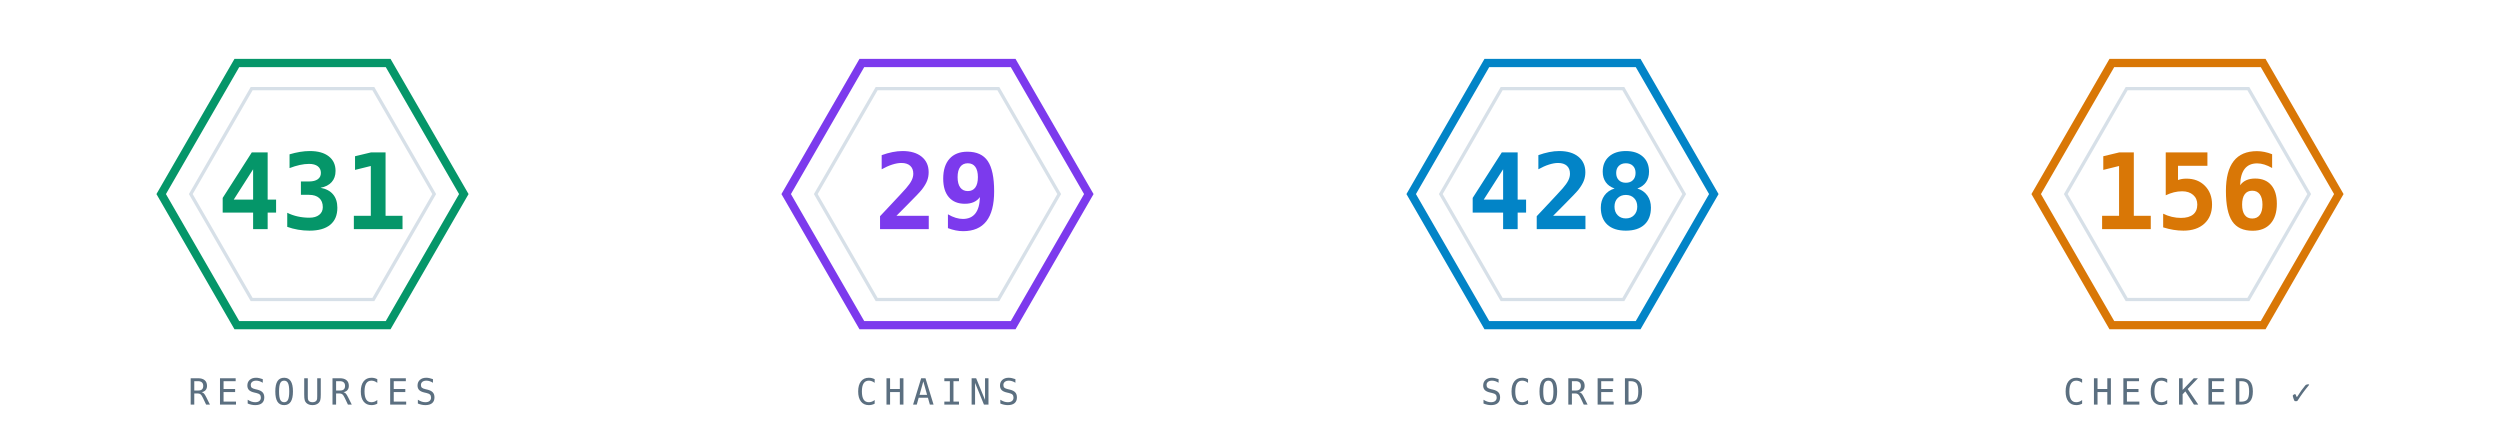
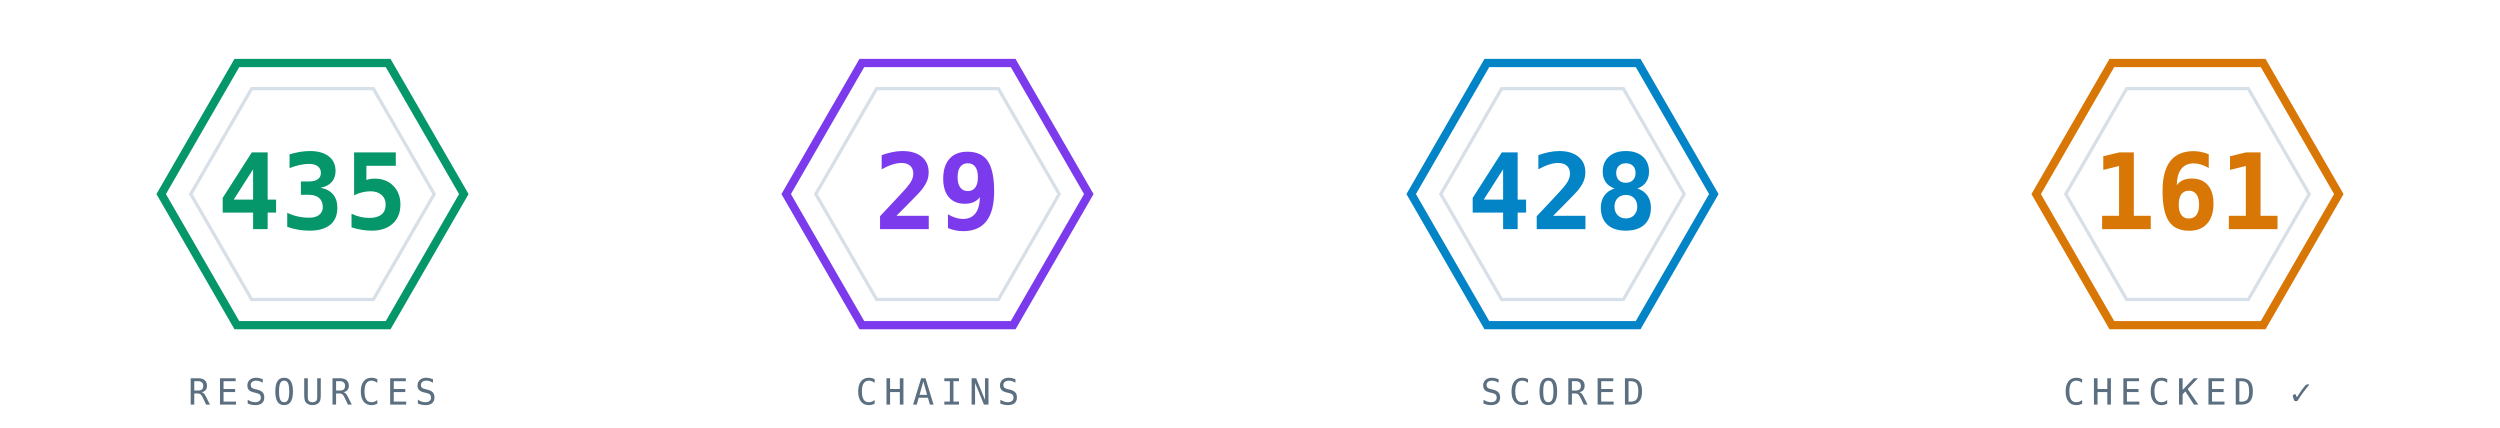
- <svg xmlns="http://www.w3.org/2000/svg" width="1520" height="260" viewBox="0 0 1520 260" role="img" aria-label="431 resources, 29 chains, 428 scored, 156 independently checked">
+ <svg xmlns="http://www.w3.org/2000/svg" width="1520" height="260" viewBox="0 0 1520 260" role="img" aria-label="435 resources, 29 chains, 428 scored, 161 independently checked">
  <g>
    <path d="M98.0 118.0 L144.0 38.3 L236.0 38.3 L282.0 118.0 L236.0 197.7 L144.0 197.7 Z" fill="none" stroke="#059669" stroke-width="5" />
    <path d="M116.0 118.0 L153.0 53.9 L227.0 53.9 L264.0 118.0 L227.0 182.1 L153.0 182.1 Z" fill="none" stroke="#d7e0e8" stroke-width="2" />
-     <text x="190" y="139.333" text-anchor="middle" font-family="ui-monospace, SFMono-Regular, Menlo, monospace" font-size="64" font-weight="700" fill="#059669">431</text>
+     <text x="190" y="139.333" text-anchor="middle" font-family="ui-monospace, SFMono-Regular, Menlo, monospace" font-size="64" font-weight="700" fill="#059669">435</text>
    <text x="190" y="246" text-anchor="middle" font-family="ui-monospace, SFMono-Regular, Menlo, monospace" font-size="22" letter-spacing="4" fill="#5b6f80">RESOURCES</text>
  </g>
  <g>
    <path d="M478.0 118.0 L524.0 38.3 L616.0 38.3 L662.0 118.0 L616.0 197.7 L524.0 197.7 Z" fill="none" stroke="#7c3aed" stroke-width="5" />
    <path d="M496.0 118.0 L533.0 53.9 L607.0 53.9 L644.0 118.0 L607.0 182.1 L533.0 182.1 Z" fill="none" stroke="#d7e0e8" stroke-width="2" />
    <text x="570" y="139.333" text-anchor="middle" font-family="ui-monospace, SFMono-Regular, Menlo, monospace" font-size="64" font-weight="700" fill="#7c3aed">29</text>
    <text x="570" y="246" text-anchor="middle" font-family="ui-monospace, SFMono-Regular, Menlo, monospace" font-size="22" letter-spacing="4" fill="#5b6f80">CHAINS</text>
  </g>
  <g>
    <path d="M858.0 118.0 L904.0 38.3 L996.0 38.3 L1042.0 118.0 L996.0 197.7 L904.0 197.7 Z" fill="none" stroke="#0284c7" stroke-width="5" />
    <path d="M876.0 118.0 L913.0 53.9 L987.0 53.9 L1024.0 118.0 L987.0 182.1 L913.0 182.1 Z" fill="none" stroke="#d7e0e8" stroke-width="2" />
    <text x="950" y="139.333" text-anchor="middle" font-family="ui-monospace, SFMono-Regular, Menlo, monospace" font-size="64" font-weight="700" fill="#0284c7">428</text>
    <text x="950" y="246" text-anchor="middle" font-family="ui-monospace, SFMono-Regular, Menlo, monospace" font-size="22" letter-spacing="4" fill="#5b6f80">SCORED</text>
  </g>
  <g>
    <path d="M1238.0 118.0 L1284.0 38.3 L1376.0 38.3 L1422.0 118.0 L1376.0 197.7 L1284.0 197.7 Z" fill="none" stroke="#d97706" stroke-width="5" />
    <path d="M1256.0 118.0 L1293.0 53.9 L1367.0 53.9 L1404.0 118.0 L1367.0 182.1 L1293.0 182.1 Z" fill="none" stroke="#d7e0e8" stroke-width="2" />
-     <text x="1330" y="139.333" text-anchor="middle" font-family="ui-monospace, SFMono-Regular, Menlo, monospace" font-size="64" font-weight="700" fill="#d97706">156</text>
+     <text x="1330" y="139.333" text-anchor="middle" font-family="ui-monospace, SFMono-Regular, Menlo, monospace" font-size="64" font-weight="700" fill="#d97706">161</text>
    <text x="1330" y="246" text-anchor="middle" font-family="ui-monospace, SFMono-Regular, Menlo, monospace" font-size="22" letter-spacing="4" fill="#5b6f80">CHECKED ✓</text>
  </g>
</svg>
